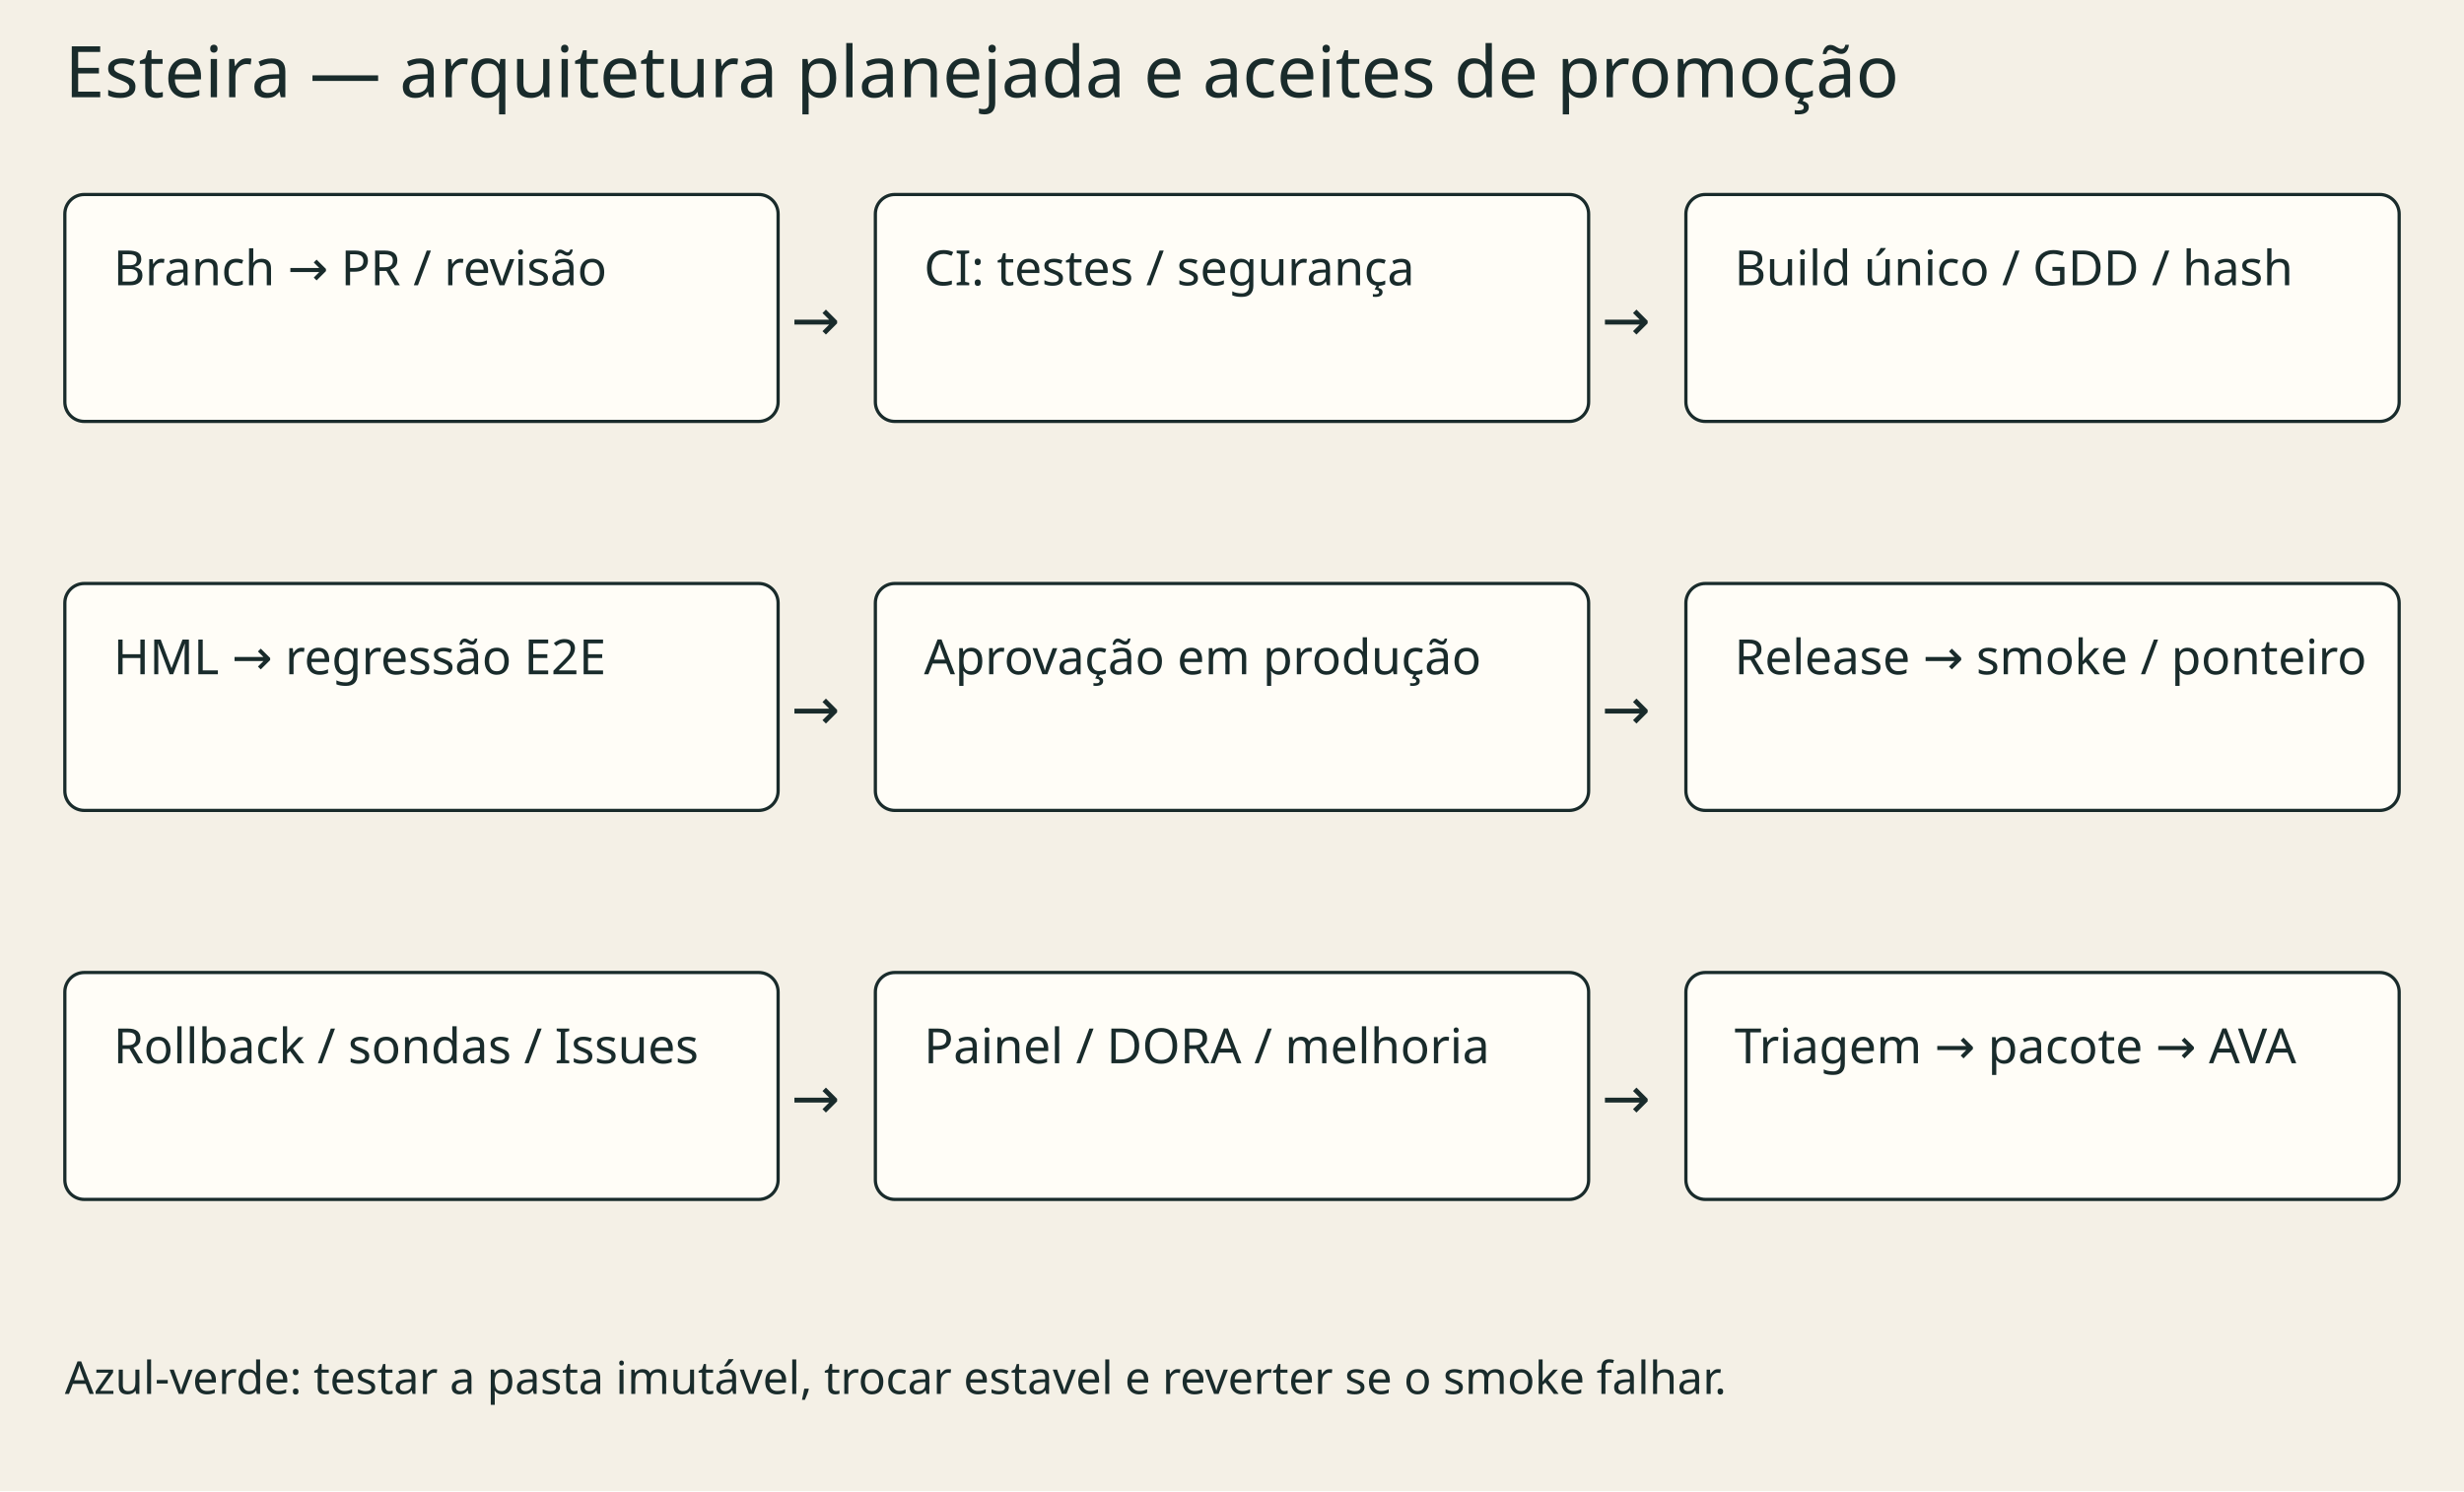
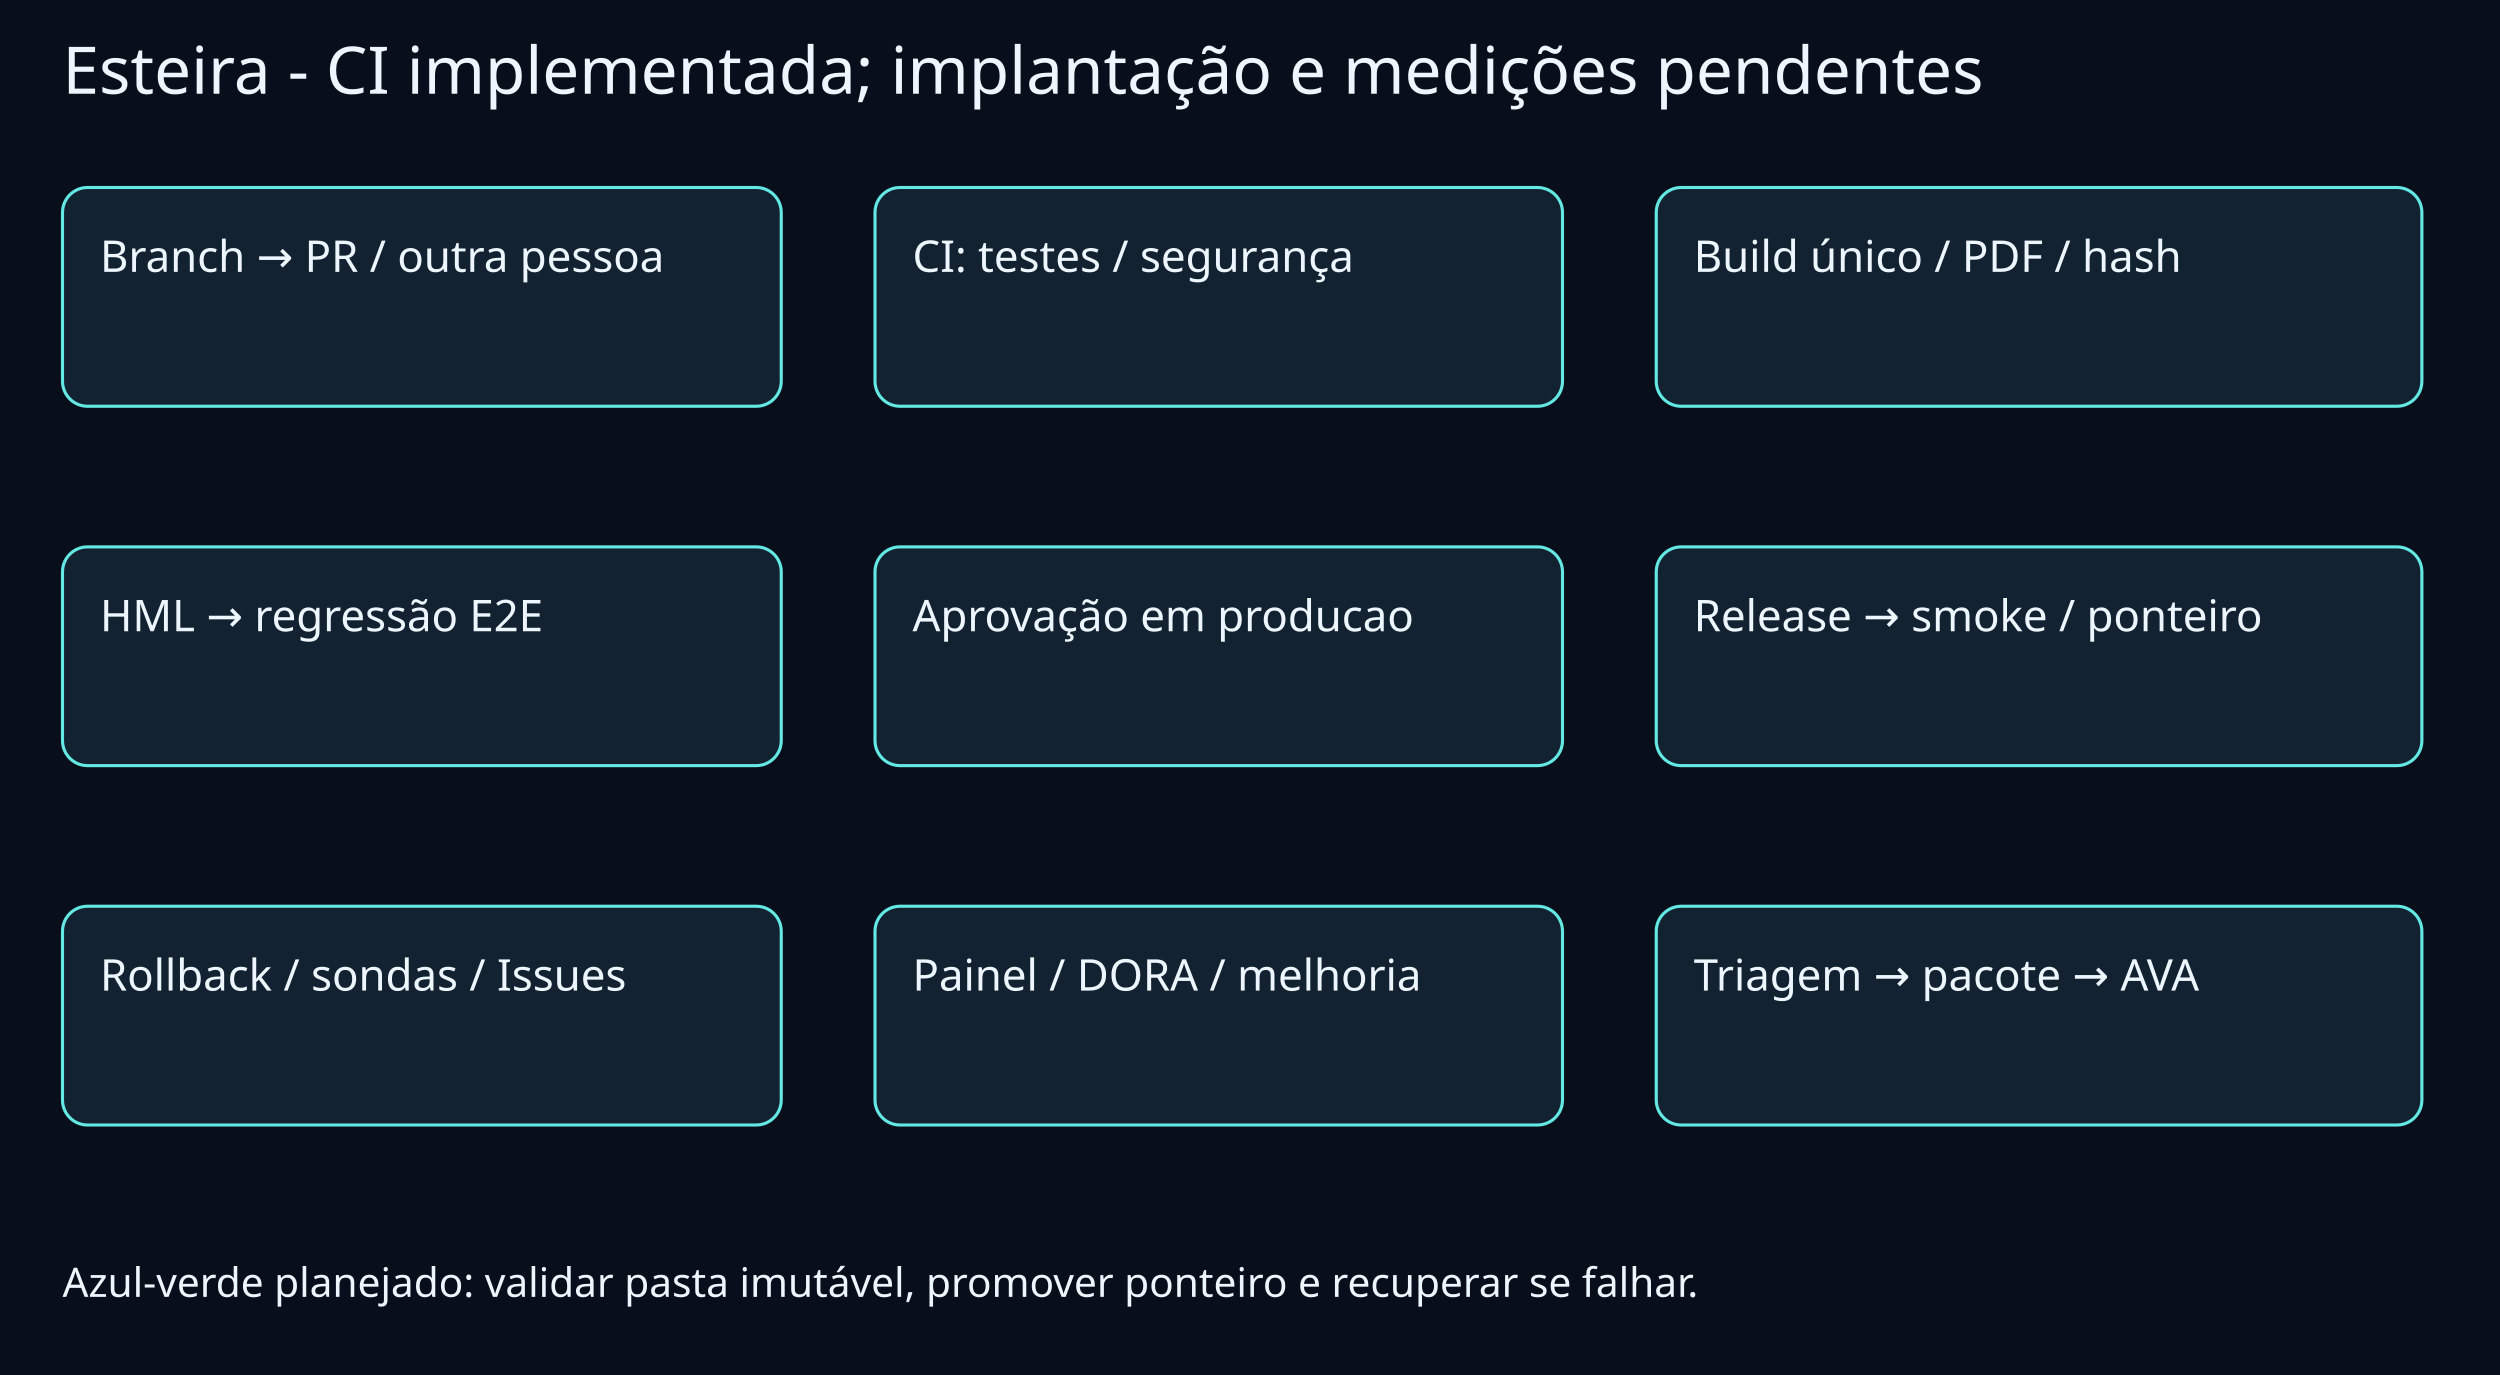
- <svg xmlns="http://www.w3.org/2000/svg" width="760" height="460" viewBox="0 0 760 460">
-   <rect width="100%" height="100%" fill="#f4f0e6" />
-   <g font-family="sans-serif" fill="#192b2b">
-     <text x="20" y="30" font-size="22">Esteira — arquitetura planejada e aceites de promoção</text>
-     <rect x="20" y="60" width="220" height="70" rx="6" fill="#fffdf7" stroke="#192b2b" />
-     <text x="35" y="88" font-size="15">Branch → PR / revisão</text>
-     <rect x="270" y="60" width="220" height="70" rx="6" fill="#fffdf7" stroke="#192b2b" />
-     <text x="285" y="88" font-size="15">CI: testes / segurança</text>
-     <rect x="520" y="60" width="220" height="70" rx="6" fill="#fffdf7" stroke="#192b2b" />
-     <text x="535" y="88" font-size="15">Build único / GDD / hash</text>
-     <text x="244" y="105" font-size="18">→</text>
-     <text x="494" y="105" font-size="18">→</text>
-     <rect x="20" y="180" width="220" height="70" rx="6" fill="#fffdf7" stroke="#192b2b" />
-     <text x="35" y="208" font-size="15">HML → regressão E2E</text>
-     <rect x="270" y="180" width="220" height="70" rx="6" fill="#fffdf7" stroke="#192b2b" />
-     <text x="285" y="208" font-size="15">Aprovação em produção</text>
-     <rect x="520" y="180" width="220" height="70" rx="6" fill="#fffdf7" stroke="#192b2b" />
-     <text x="535" y="208" font-size="15">Release → smoke / ponteiro</text>
-     <text x="244" y="225" font-size="18">→</text>
-     <text x="494" y="225" font-size="18">→</text>
-     <rect x="20" y="300" width="220" height="70" rx="6" fill="#fffdf7" stroke="#192b2b" />
-     <text x="35" y="328" font-size="15">Rollback / sondas / Issues</text>
-     <rect x="270" y="300" width="220" height="70" rx="6" fill="#fffdf7" stroke="#192b2b" />
-     <text x="285" y="328" font-size="15">Painel / DORA / melhoria</text>
-     <rect x="520" y="300" width="220" height="70" rx="6" fill="#fffdf7" stroke="#192b2b" />
-     <text x="535" y="328" font-size="15">Triagem → pacote → AVA</text>
-     <text x="244" y="345" font-size="18">→</text>
-     <text x="494" y="345" font-size="18">→</text>
-     <text x="20" y="430" font-size="14">Azul-verde: testar a pasta imutável, trocar estavel e reverter se o smoke falhar.</text>
+ <svg xmlns="http://www.w3.org/2000/svg" width="800" height="440" viewBox="0 0 800 440">
+   <rect width="100%" height="100%" fill="#080f1a" />
+   <g font-family="sans-serif" fill="#edf6ff">
+     <text x="20" y="30" font-size="21">Esteira - CI implementada; implantação e medições pendentes</text>
+     <rect x="20" y="60" width="230" height="70" rx="8" fill="#122230" stroke="#64e8e4" />
+     <text x="32" y="87" font-size="14">Branch → PR / outra pessoa</text>
+     <rect x="280" y="60" width="220" height="70" rx="8" fill="#122230" stroke="#64e8e4" />
+     <text x="292" y="87" font-size="14">CI: testes / segurança</text>
+     <rect x="530" y="60" width="245" height="70" rx="8" fill="#122230" stroke="#64e8e4" />
+     <text x="542" y="87" font-size="14">Build único / PDF / hash</text>
+     <rect x="20" y="175" width="230" height="70" rx="8" fill="#122230" stroke="#64e8e4" />
+     <text x="32" y="202" font-size="14">HML → regressão E2E</text>
+     <rect x="280" y="175" width="220" height="70" rx="8" fill="#122230" stroke="#64e8e4" />
+     <text x="292" y="202" font-size="14">Aprovação em producao</text>
+     <rect x="530" y="175" width="245" height="70" rx="8" fill="#122230" stroke="#64e8e4" />
+     <text x="542" y="202" font-size="14">Release → smoke / ponteiro</text>
+     <rect x="20" y="290" width="230" height="70" rx="8" fill="#122230" stroke="#64e8e4" />
+     <text x="32" y="317" font-size="14">Rollback / sondas / Issues</text>
+     <rect x="280" y="290" width="220" height="70" rx="8" fill="#122230" stroke="#64e8e4" />
+     <text x="292" y="317" font-size="14">Painel / DORA / melhoria</text>
+     <rect x="530" y="290" width="245" height="70" rx="8" fill="#122230" stroke="#64e8e4" />
+     <text x="542" y="317" font-size="14">Triagem → pacote → AVA</text>
+     <text x="20" y="415" font-size="13">Azul-verde planejado: validar pasta imutável, promover ponteiro e recuperar se falhar.</text>
  </g>
</svg>
